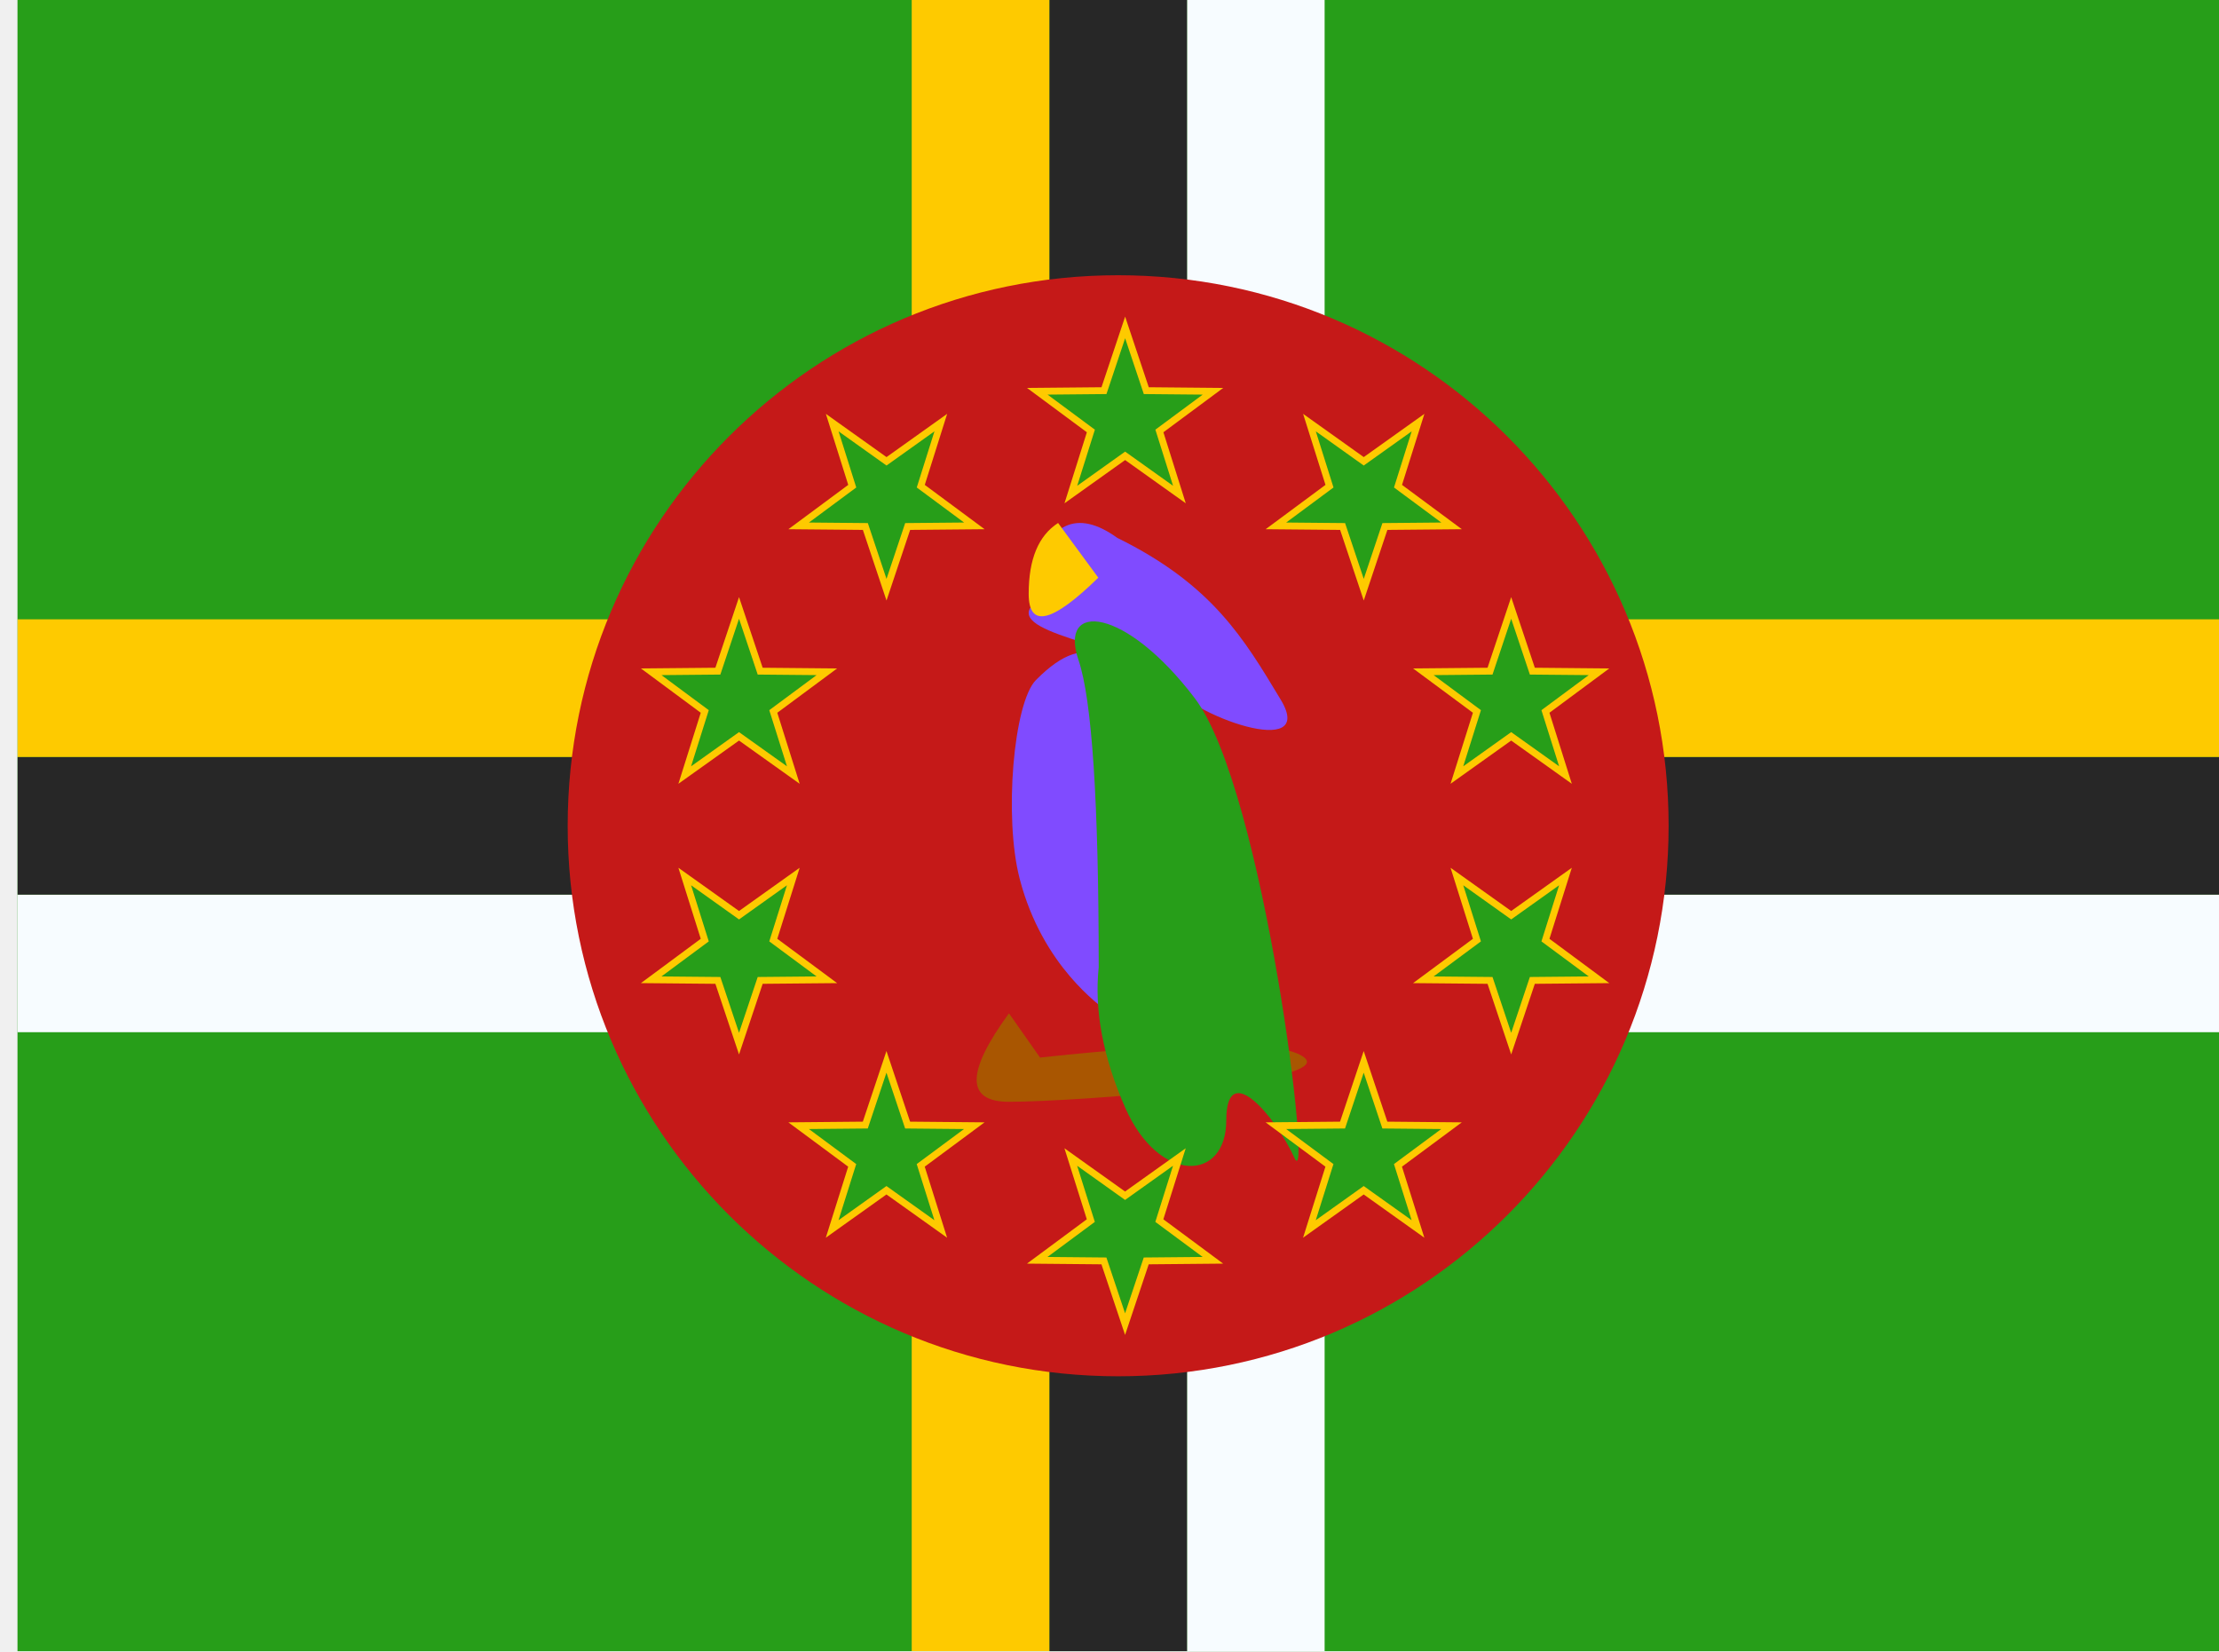
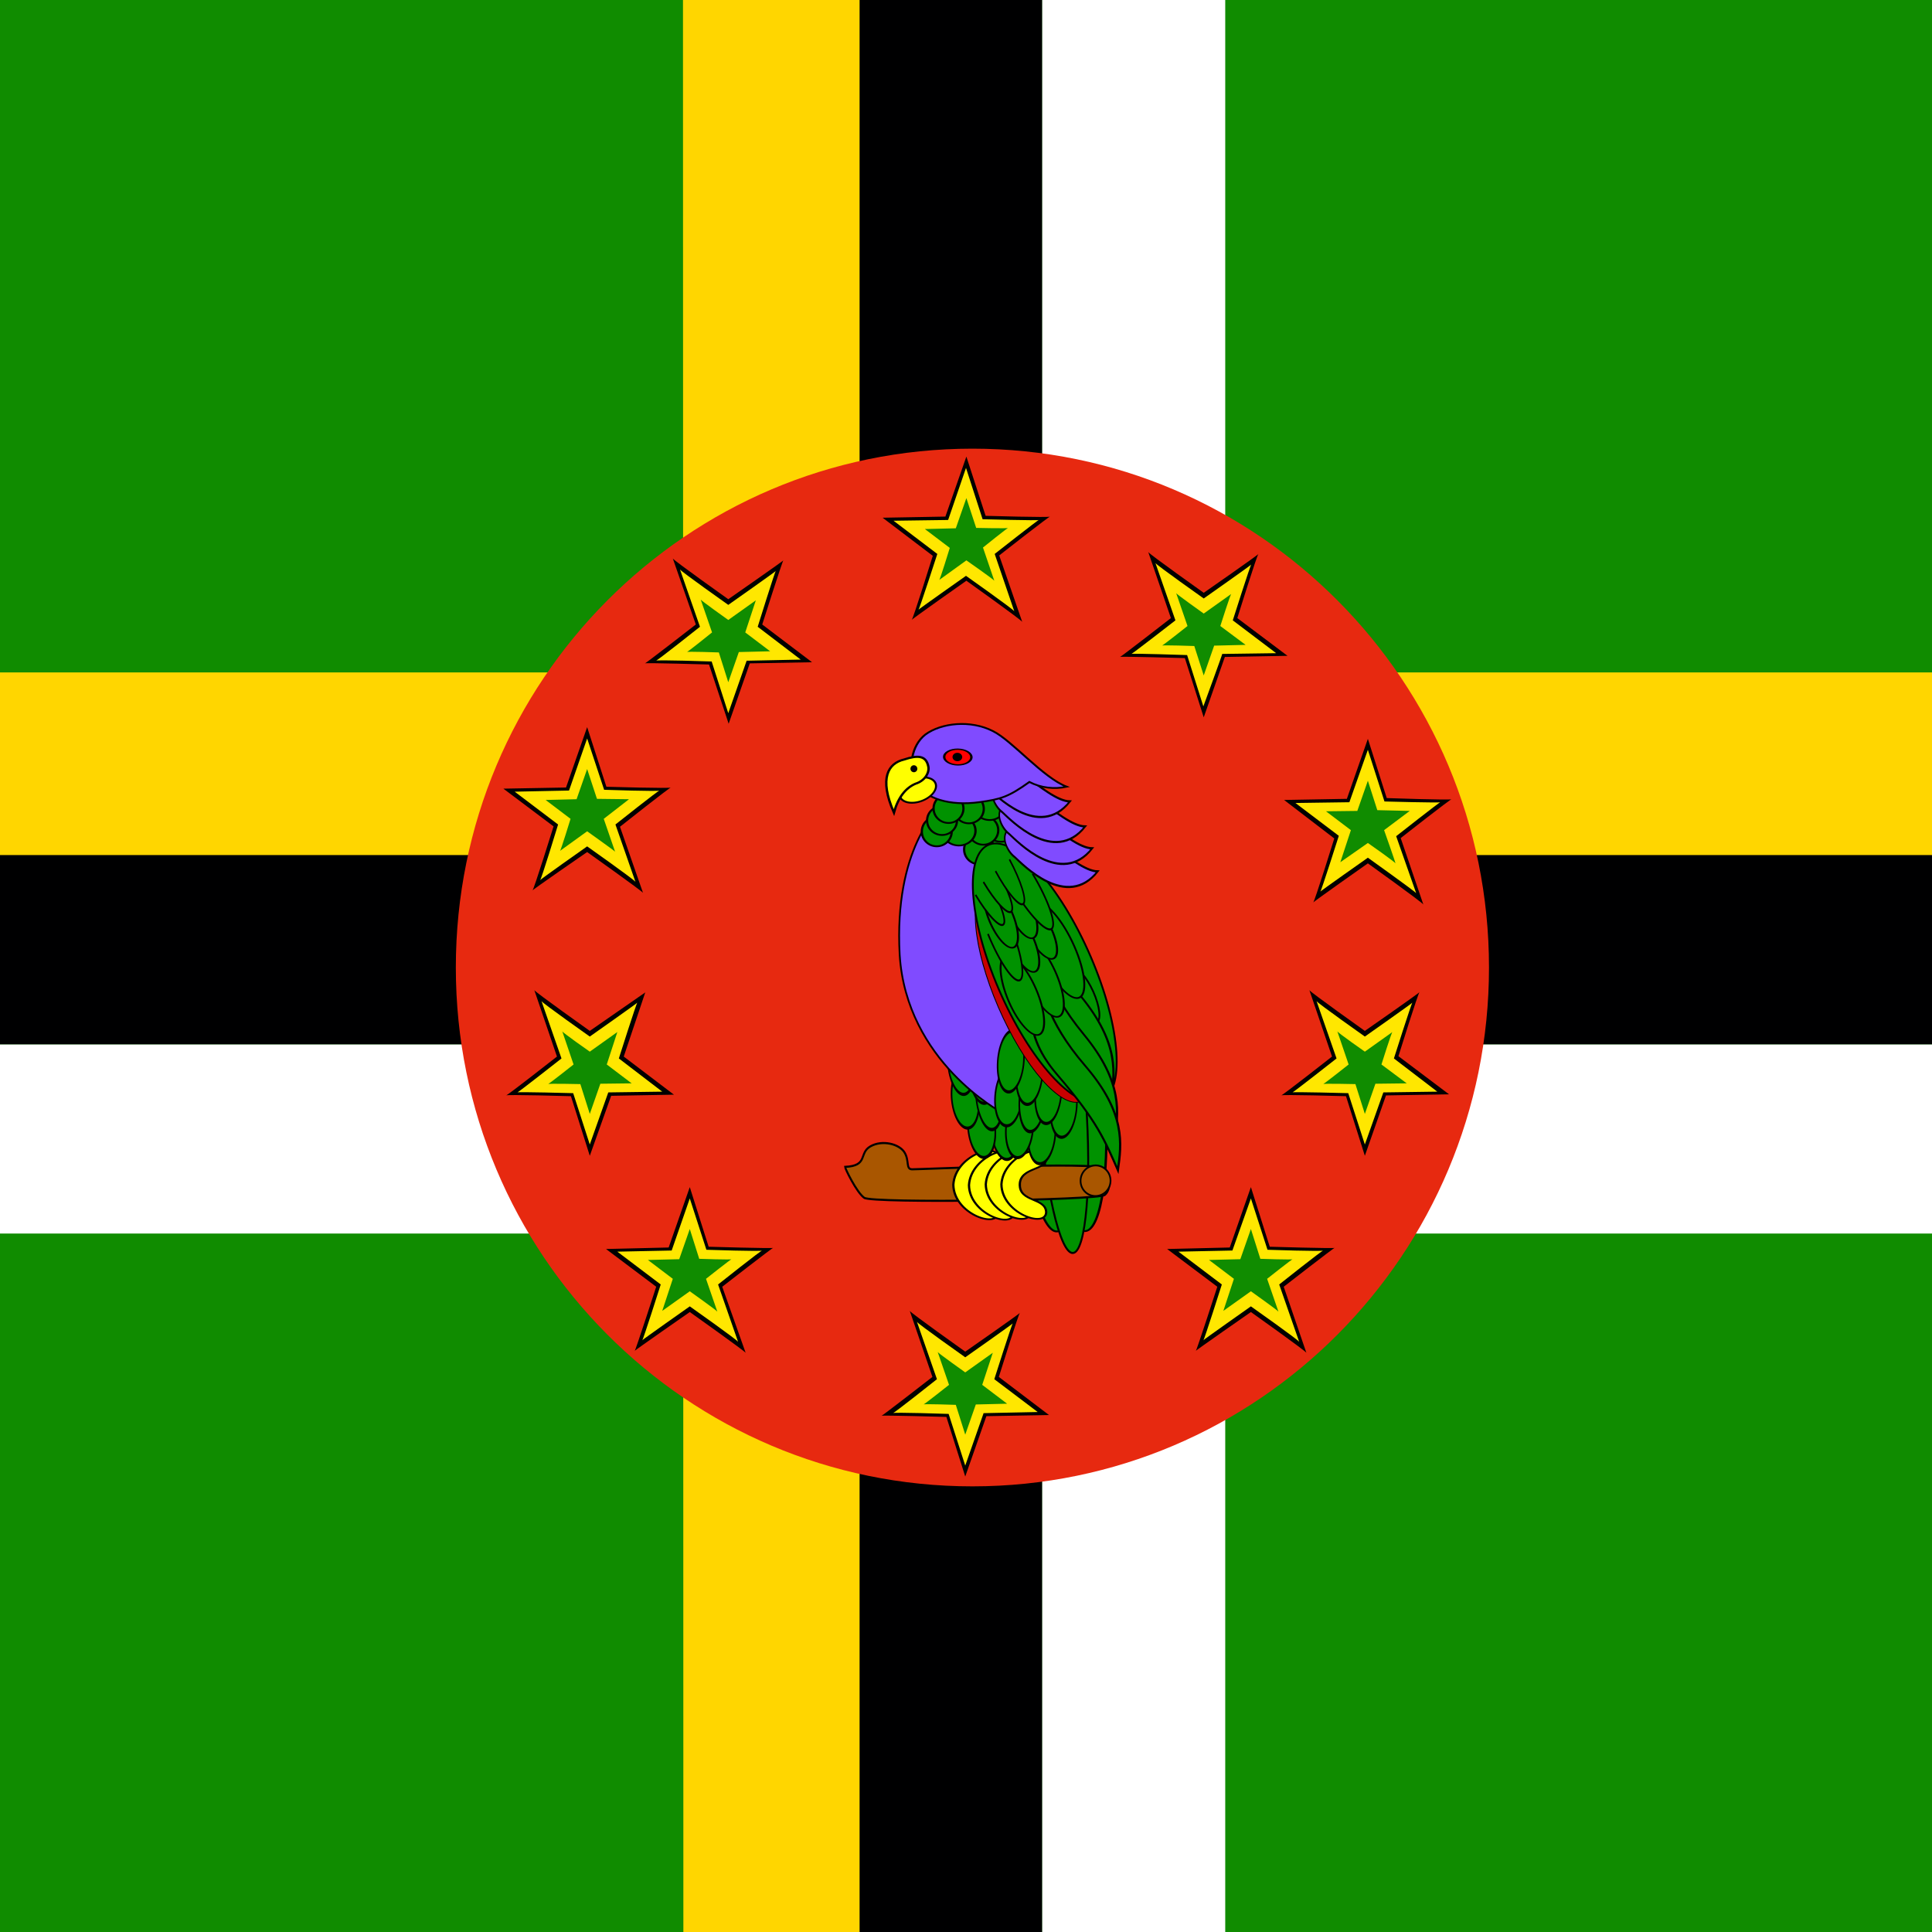
- <svg xmlns="http://www.w3.org/2000/svg" xmlns:xlink="http://www.w3.org/1999/xlink" height="32" viewBox="0 0 43 32" width="43">
+ <svg xmlns="http://www.w3.org/2000/svg" viewBox="0 0 512 512">
  <defs>
-     <path id="a" d="m0 0h42.667v32h-42.667z" />
-     <mask id="b" fill="#fff">
-       <path d="m0 0h43.336v32h-43.336z" fill="#fff" fill-rule="evenodd" />
-     </mask>
-     <mask id="c" fill="#fff">
-       <path d="m0 0h42.667v32h-42.667z" fill="#fff" fill-rule="evenodd" />
-     </mask>
-     <mask id="d" fill="#fff">
-       <use fill="#fff" fill-rule="evenodd" xlink:href="#a" />
-     </mask>
+     <clipPath id="a">
+       <path fill-opacity=".7" d="M0 0h512v512H0z" />
+     </clipPath>
  </defs>
-   <g fill="none" fill-rule="evenodd">
-     <g fill-rule="evenodd" mask="url(#b)">
-       <g mask="url(#c)" transform="translate(.3346)">
-         <use fill="#279e19" xlink:href="#a" />
-         <g mask="url(#d)">
-           <path d="m22.667 0h2.667v17.333h17.333v2.667h-17.333v12h-2.667v-12h-22.667v-2.667h22.667z" fill="#f7fcff" />
-           <path d="m20 0h2.667v14.667h20v2.667h-20v14.667h-2.667v-14.667h-20v-2.667h20z" fill="#272727" />
-           <path d="m17.333 0h2.667v12h22.667v2.667h-22.667v17.333h-2.667v-17.333h-17.333v-2.667h17.333z" fill="#feca00" />
-           <circle cx="21.333" cy="16" fill="#c51918" r="10.667" />
-           <g transform="translate(10.9333 6.1333)">
-             <path d="m8.701 5.084c.338-1.096.899-1.361 1.683-.795 1.845.909 2.454 1.953 3.167 3.136.712 1.183-1.747.316-2.206-.349s-3.004-.881-2.644-1.437c.24-.37.24-.555 0-.555z" fill="#804bff" />
-             <path d="m8.284 13.501c-.835 1.143-.835 1.714 0 1.714 1.253 0 6.333-.369 5.724-.857-.406-.325-2.113-.325-5.122 0z" fill="#a95601" />
-             <path d="m10.157 13.447c-.077-.087-1.22-.838-1.666-2.555-.308-1.187-.119-3.408.315-3.848 1.061-1.077 1.683-.444 1.683 1.17 0 1.614.064 5.632-.332 5.233z" fill="#804bff" />
-             <path d="m10.023 12.606c-.088.839.084 1.749.516 2.729.648 1.47 1.956 1.442 1.956.238 0-1.203.955-.074 1.321.729.367.803-.583-7.13-1.93-8.905s-2.647-1.889-2.255-.742c.261.765.392 2.748.392 5.95z" fill="#279e19" />
-             <path d="m9.236 4c-.38.244-.57.701-.57 1.372 0 .671.45.567 1.349-.312z" fill="#feca00" />
-             <path d="m11.586 16.285-.388 1.232 1.038.769-1.292.012-.41 1.225-.41-1.225-1.292-.012 1.038-.769-.388-1.232 1.052.75zm3.572-1.844.41 1.225 1.292.012-1.038.769.388 1.232-1.052-.75-1.052.75.388-1.232-1.038-.769 1.292-.012zm-9.248 0 .41 1.225 1.292.012-1.038.769.388 1.232-1.052-.75-1.052.75.388-1.232-1.038-.769 1.292-.012zm13.158-3.591-.388 1.232 1.038.769-1.292.012-.41 1.225-.41-1.225-1.292-.012 1.038-.769-.388-1.232 1.052.75zm-14.963 0-.388 1.232 1.038.769-1.292.012-.41 1.225-.41-1.225-1.292-.012 1.038-.769-.388-1.232 1.052.75zm13.911-5.204.41 1.225 1.292.012-1.038.769.388 1.232-1.052-.75-1.052.75.388-1.232-1.038-.769 1.292-.012zm-14.963 0 .41 1.225 1.292.012-1.038.769.388 1.232-1.052-.75-1.052.75.388-1.232-1.038-.769 1.292-.012zm13.158-3.591-.388 1.232 1.038.769-1.292.012-.41 1.225-.41-1.225-1.292-.012 1.038-.769-.388-1.232 1.052.75zm-9.248 0-.388 1.232 1.038.769-1.292.012-.41 1.225-.41-1.225-1.292-.012 1.038-.769-.388-1.232 1.052.75zm3.572-1.844.41 1.225 1.292.012-1.038.769.388 1.232-1.052-.75-1.052.75.388-1.232-1.038-.769 1.292-.012z" fill="#279e19" stroke="#feca00" stroke-width=".133" />
-           </g>
-         </g>
+   <g fill-rule="evenodd" clip-path="url(#a)">
+     <path fill="#108c00" d="M-258.3 0H769.2v512H-258.3z" />
+     <path fill="#ffd600" d="M-260 178.2H772.6v50.1H-260z" />
+     <path fill="#ffd600" d="M181 0h48.5v512h-48.4z" />
+     <path fill="#000001" d="M227.8 0h48.4v512h-48.4z" />
+     <path fill="#000001" d="M-260 226.6H772.6v50.2H-260z" />
+     <path fill="#fff" d="M-260 276.8H772.6v50.1H-260z" />
+     <path fill="#fff" d="M276.2 0h48.5v512h-48.5z" />
+     <rect width="273.8" height="275" x="-394.6" y="-393.9" fill="#e72910" ry="137.5" transform="scale(-1)" />
+     <g stroke-width="1pt">
+       <path d="m250.5 137 5.6-16 5.1 15.7s17.1.5 17.1.2-13.5 10.3-13.5 10.3l6.1 17.6c-.2-.5-14.8-10.9-14.8-10.9s-14.8 10.4-14.5 10.4 5.6-17 5.6-17l-13.3-10.1 16.6-.3z" />
+       <path fill="#ffe700" d="M251.3 137.7 256 124l4.4 13.6s14.9.4 14.9.2-11.7 9-11.7 9l5.2 15.2c-.2-.5-12.8-9.4-12.8-9.4s-12.8 9-12.6 9 5-14.8 5-14.8l-11.6-8.8 14.4-.2z" />
+       <path fill="#108c00" d="m253.3 140 2.8-8 2.6 7.9s8.5.2 8.5 0-6.7 5.2-6.7 5.2l3 8.8c-.1-.3-7.4-5.4-7.4-5.4l-7.2 5.2c.2 0 2.8-8.5 2.8-8.5l-6.6-5z" />
+     </g>
+     <g stroke-width="1pt">
+       <path d="m356.9 211.8 5.6-16 5 15.7s17.2.6 17.2.3-13.5 10.3-13.5 10.3l6 17.6c-.2-.5-14.7-10.9-14.7-10.9s-14.8 10.4-14.5 10.4 5.6-17 5.6-17L340.3 212l16.6-.3z" />
+       <path fill="#ffe700" d="m357.6 212.6 4.9-13.9 4.4 13.7s14.8.4 14.8.2-11.7 9-11.7 9l5.3 15.1c-.2-.4-12.8-9.4-12.8-9.4s-12.8 9-12.6 9 4.9-14.8 4.9-14.8l-11.5-8.7z" />
+       <path fill="#108c00" d="m359.7 214.9 2.8-8 2.5 7.8 8.6.2-6.8 5.1s3.2 9 3 8.8c0-.3-7.3-5.4-7.3-5.4l-7.3 5.1 2.8-8.5-6.6-5z" />
+     </g>
+     <g stroke-width="1pt">
+       <path d="m325.9 330.6 5.6-16 5 15.8s17.2.5 17.2.3-13.5 10.3-13.5 10.3l6 17.5c-.2-.5-14.7-10.8-14.7-10.8S316.7 358 316.9 358s5.7-17 5.7-17l-13.3-10z" />
+       <path fill="#ffe700" d="m326.6 331.4 4.9-13.8 4.4 13.6s14.8.5 14.8.2-11.7 9-11.7 9l5.3 15.2c-.2-.5-12.8-9.4-12.8-9.4s-12.8 9-12.6 9 4.9-14.8 4.9-14.8l-11.5-8.7z" />
+       <path fill="#108c00" d="m328.7 333.7 2.8-8 2.5 7.9s8.6.3 8.6.1-6.8 5.2-6.8 5.2l3 8.7c0-.2-7.3-5.4-7.3-5.4l-7.3 5.2 2.8-8.5-6.6-5z" />
+     </g>
+     <g stroke-width="1pt">
+       <path d="m177.2 330.6 5.6-16 5 15.8s17.1.5 17.1.3-13.5 10.3-13.5 10.3l6.2 17.5c-.3-.5-14.8-10.8-14.8-10.8S168 358 168.2 358s5.7-17 5.7-17l-13.3-10z" />
+       <path fill="#ffe700" d="m178 331.4 4.8-13.8 4.4 13.6s14.8.5 14.8.2-11.7 9-11.7 9l5.3 15.2c-.2-.5-12.8-9.4-12.8-9.4s-12.8 9-12.6 9 4.9-14.8 4.9-14.8l-11.5-8.7z" />
+       <path fill="#108c00" d="m180 333.7 2.8-8 2.5 7.9s8.6.3 8.6.1-6.8 5.2-6.8 5.2l3 8.7c0-.2-7.3-5.4-7.3-5.4l-7.3 5.2 2.8-8.5-6.6-5z" />
+     </g>
+     <g stroke-width="1pt">
+       <path d="m150 208.7 5.6-16 5.1 15.8s17.1.5 17.1.2-13.5 10.4-13.5 10.4l6.1 17.5c-.3-.5-14.8-10.8-14.8-10.8S140.8 236 141.1 236s5.6-17 5.6-17l-13.3-10z" />
+       <path fill="#ffe700" d="m150.8 209.5 4.8-13.8 4.5 13.6s14.7.5 14.7.2-11.7 9-11.7 9l5.3 15.2c-.2-.5-12.8-9.4-12.8-9.4s-12.8 9-12.5 9 4.8-14.8 4.8-14.8l-11.5-8.7z" />
+       <path fill="#108c00" d="m152.8 211.8 2.8-8 2.6 7.9 8.5.1-6.7 5.2 3 8.7c-.1-.2-7.4-5.4-7.4-5.4l-7.2 5.2c.2 0 2.8-8.5 2.8-8.5l-6.6-5z" />
+     </g>
+     <g stroke-width="1pt">
+       <path d="m324.6 174.1-5.6 16-5-15.7s-17.2-.5-17.2-.3 13.5-10.3 13.5-10.3l-6-17.5c.2.5 14.7 10.8 14.7 10.8s14.8-10.3 14.5-10.3-5.6 17-5.6 17l13.3 10z" />
+       <path fill="#ffe700" d="M323.9 173.3c0 .3-5 13.9-5 13.9l-4.3-13.6s-14.8-.5-14.8-.3 11.7-8.9 11.7-8.9l-5.3-15.2c.2.5 12.8 9.4 12.8 9.4s12.8-9 12.6-9-4.9 14.8-4.9 14.8l11.5 8.7z" />
+       <path fill="#108c00" d="m321.8 171-2.8 8-2.5-7.8s-8.6-.3-8.6-.1 6.8-5.2 6.8-5.2l-3-8.7c0 .2 7.3 5.4 7.3 5.4l7.3-5.2c-.2 0-2.9 8.5-2.9 8.5l6.7 5-8.3.2z" />
+     </g>
+     <g stroke-width="1pt">
+       <path d="m367.3 290.3-5.6 16-5-15.8s-17.2-.5-17.2-.2S353 280 353 280l-6-17.6c.2.5 14.7 10.8 14.7 10.8s14.8-10.3 14.5-10.3-5.6 17-5.6 17L384 290z" />
+       <path fill="#ffe700" d="m366.6 289.5-4.9 13.8-4.4-13.6s-14.8-.4-14.8-.2 11.7-9 11.7-9l-5.3-15.2c.2.5 12.8 9.4 12.8 9.4s12.8-9 12.6-9-4.9 14.8-4.9 14.8l11.5 8.8z" />
+       <path fill="#108c00" d="m364.5 287.2-2.8 8-2.5-7.9s-8.6-.2-8.6 0 6.8-5.2 6.8-5.2l-3-8.8c0 .3 7.3 5.4 7.3 5.4l7.3-5.2c-.2 0-2.9 8.6-2.9 8.6l6.7 5z" />
+     </g>
+     <g stroke-width="1pt">
+       <path d="m261.4 375.3-5.6 16-5-15.8s-17.2-.5-17.2-.3 13.5-10.3 13.5-10.3l-6-17.5c.2.5 14.7 10.8 14.7 10.8s14.8-10.3 14.5-10.3-5.6 17-5.6 17L278 375z" />
+       <path fill="#ffe700" d="m260.7 374.4-4.9 14-4.4-13.7s-14.8-.5-14.8-.2 11.7-9 11.7-9l-5.3-15.2c.2.5 12.8 9.4 12.8 9.4s12.8-9 12.6-9-4.9 14.8-4.9 14.8l11.5 8.7-14.3.3z" />
+       <path fill="#108c00" d="m258.6 372.2-2.8 8-2.5-7.9s-8.6-.3-8.6-.1 6.8-5.2 6.8-5.2l-3-8.7c0 .2 7.3 5.4 7.3 5.4l7.3-5.2-2.8 8.5 6.6 5z" />
+     </g>
+     <g stroke-width="1pt">
+       <path d="m162 290.3-5.7 16-5-15.8s-17.2-.5-17.2-.2 13.5-10.3 13.5-10.3l-6-17.6c.2.5 14.7 10.8 14.7 10.8L171 263l-5.7 17 13.3 10.1-16.6.3z" />
+       <path fill="#ffe700" d="m161.2 289.5-4.9 13.8-4.4-13.6s-14.8-.4-14.8-.2 11.7-9 11.7-9l-5.3-15.2c.2.5 12.8 9.4 12.8 9.4s12.8-9 12.6-9-4.9 14.8-4.9 14.8l11.5 8.8z" />
+       <path fill="#108c00" d="m159.1 287.2-2.8 8-2.5-7.9s-8.6-.2-8.6 0 6.8-5.2 6.8-5.2l-3-8.8c0 .3 7.3 5.4 7.3 5.4l7.3-5.2-2.8 8.6 6.6 5z" />
+     </g>
+     <g stroke-width="1pt">
+       <path d="m198.7 175.8-5.6 16-5.2-15.7s-17-.5-17-.3 13.5-10.3 13.5-10.3l-6.1-17.5c.2.5 14.7 10.8 14.7 10.8s14.8-10.3 14.6-10.3-5.6 17-5.6 17l13.2 10z" />
+       <path fill="#ffe700" d="m197.9 175-4.9 14-4.4-13.7s-14.8-.5-14.8-.2 11.7-9 11.7-9l-5.3-15.2c.2.5 12.8 9.4 12.8 9.4s12.8-9 12.6-9-4.8 14.8-4.8 14.8l11.4 8.7-14.3.3z" />
+       <path fill="#108c00" d="m195.8 172.8-2.8 8-2.5-7.9s-8.5-.3-8.5-.1 6.7-5.2 6.7-5.2l-3-8.7c0 .2 7.3 5.4 7.3 5.4l7.3-5.2-2.8 8.5 6.6 5z" />
+     </g>
+     <g transform="translate(-250.6 359.4)scale(1.036)">
+       <g fill="#009200" stroke="#000" stroke-width="2.5" transform="matrix(.164 -.016 .012 .184 429.8 -215.6)">
+         <ellipse cx="680.2" cy="586.1" rx="30.8" ry="189.8" transform="matrix(1.405 -.006 .008 1 -534.3 263.7)" />
+         <ellipse cx="680.2" cy="586.1" rx="30.8" ry="189.8" transform="matrix(1.486 -.006 .01 1 -547.2 267)" />
+         <ellipse cx="680.2" cy="586.1" rx="30.8" ry="189.8" transform="matrix(1.19 -.006 .007 1.105 -365 214.1)" />
+       </g>
+       <g stroke="#000" transform="translate(72.9 -9.8)">
+         <path fill="#a95600" stroke-width="2.5" d="M238.3 971.8c30-1.7 16.7-16.7 31.7-25s36.6-3.3 43.3 6.7 1.6 20 10 20 234.5-12.7 242.8-4.4 10 25 1.7 31.6-294.5 14.4-304.5 7.7c-10-6.6-25-35-25-36.6z" transform="matrix(.202 .003 -.004 .214 340.9 -247.3)" />
+         <path fill="#ff0" stroke-width="3.9" d="M529.6 405.5c0 40 45.6 27.8 46.8 61.2-.7 35.4-76.7 3.5-78.6-61.2 1.9-64.8 75-98 76.7-61 1.2 30.6-45 21-45 61z" transform="matrix(.148 .002 -.003 .115 340.4 -81.7)" />
+         <path fill="#ff0" stroke-width="3.9" d="M529.6 405.5c0 40 45.6 27.8 46.8 61.2-.7 35.4-76.7 3.5-78.6-61.2 1.9-64.8 75-98 76.7-61 1.2 30.6-45 21-45 61z" transform="matrix(.148 .002 -.003 .115 344.4 -81.6)" />
+         <path fill="#ff0" stroke-width="3.9" d="M529.6 405.5c0 40 45.6 27.8 46.8 61.2-.7 35.4-76.7 3.5-78.6-61.2 1.9-64.8 75-98 76.7-61 1.2 30.6-45 21-45 61z" transform="matrix(.148 .002 -.003 .115 348.7 -81.8)" />
+         <path fill="#ff0" stroke-width="3.9" d="M529.6 405.5c0 40 45.6 27.8 46.8 61.2-.7 35.4-76.7 3.5-78.6-61.2 1.9-64.8 75-98 76.7-61 1.2 30.6-45 21-45 61z" transform="matrix(.148 .002 -.003 .115 352.7 -81.8)" />
+         <ellipse cx="478.4" cy="-41.1" fill="#a95600" stroke-width=".4" rx="3.5" ry="3.4" transform="matrix(1.095 .016 -.024 1.154 -75.6 4.7)" />
+       </g>
+       <g fill="#009200" stroke="#000" stroke-width="2.5" transform="rotate(-5.8 688.4 -625.2)">
+         <ellipse cx="427.1" cy="905" rx="20.8" ry="24.1" transform="matrix(.166 -.008 .002 .315 369.8 -361.6)" />
+         <ellipse cx="427.1" cy="905" rx="20.8" ry="24.1" transform="matrix(.166 -.008 .002 .315 364 -362.7)" />
+         <ellipse cx="427.1" cy="905" rx="20.8" ry="24.1" transform="matrix(.166 -.008 .002 .315 360.6 -370.6)" />
+         <ellipse cx="427.1" cy="905" rx="20.8" ry="24.1" transform="matrix(.16 -.01 .002 .348 369.3 -399.4)" />
+         <ellipse cx="427.1" cy="905" rx="20.8" ry="24.1" transform="matrix(.16 -.008 .002 .326 377.4 -379)" />
+         <ellipse cx="427.1" cy="905" rx="20.8" ry="24.1" transform="matrix(.16 -.008 .002 .326 373.2 -382.2)" />
+         <ellipse cx="427.1" cy="905" rx="20.8" ry="24.1" transform="matrix(.16 -.008 .002 .326 368 -386.7)" />
+         <ellipse cx="427.1" cy="905" rx="20.8" ry="24.1" transform="matrix(.16 -.008 .002 .326 363 -389.5)" />
+       </g>
+       <path fill="#804bff" stroke="#000" stroke-width="2.5" d="M173.2 346.4s-54.2 64.9-21.3 208.8C186 699.8 331 745 331 745s26.5-47.5 1.7-164c-40-170-116.1-234.6-116.1-234.6h-43.3z" transform="matrix(.177 .032 -.03 .182 461.8 -208.6)" />
+       <g fill="#009200" stroke="#000" stroke-width="2.5" transform="rotate(4.5 181 769.9)">
+         <ellipse cx="427.1" cy="905" rx="20.8" ry="24.1" transform="matrix(.166 -.008 .002 .315 369.8 -361.6)" />
+         <ellipse cx="427.1" cy="905" rx="20.8" ry="24.1" transform="matrix(.166 -.008 .002 .315 364 -362.7)" />
+         <ellipse cx="427.1" cy="905" rx="20.8" ry="24.1" transform="matrix(.166 -.008 .002 .315 360.6 -370.6)" />
+         <ellipse cx="427.1" cy="905" rx="20.8" ry="24.1" transform="matrix(.16 -.01 .002 .348 369.3 -399.4)" />
+         <ellipse cx="427.1" cy="905" rx="20.8" ry="24.1" transform="matrix(.16 -.008 .002 .326 377.4 -379)" />
+         <ellipse cx="427.1" cy="905" rx="20.8" ry="24.1" transform="matrix(.16 -.008 .002 .326 373.2 -382.2)" />
+         <ellipse cx="427.1" cy="905" rx="20.8" ry="24.1" transform="matrix(.16 -.008 .002 .326 368 -386.7)" />
+         <ellipse cx="427.1" cy="905" rx="20.8" ry="24.1" transform="matrix(.16 -.008 .002 .326 363 -389.5)" />
+       </g>
+       <ellipse cx="624.4" cy="606.1" fill="#c90000" stroke="#000" stroke-width="1pt" rx="58.3" ry="186.5" transform="matrix(.157 -.06 .064 .148 369.6 -145)" />
+       <g fill="#009200" stroke="#000" transform="rotate(1 242.4 -1957.8)">
+         <ellipse cx="218.1" cy="356.8" stroke-width="1.5" rx="10.8" ry="12.9" transform="matrix(.395 0 0 .293 445 -230.5)" />
+         <ellipse cx="218.1" cy="356.8" stroke-width="1.6" rx="10.8" ry="12.9" transform="matrix(.354 0 0 .293 457.2 -236)" />
+         <ellipse cx="218.1" cy="356.8" stroke-width="1.6" rx="10.8" ry="12.9" transform="matrix(.354 0 0 .293 452 -236)" />
+         <ellipse cx="218.1" cy="356.8" stroke-width="1.6" rx="10.8" ry="12.9" transform="matrix(.37 0 0 .275 449.5 -233.5)" />
+         <ellipse cx="218.1" cy="356.8" stroke-width="1.6" rx="10.8" ry="12.9" transform="matrix(.37 0 0 .275 449 -238)" />
+         <ellipse cx="218.1" cy="356.8" stroke-width="1.6" rx="10.8" ry="12.9" transform="matrix(.354 0 0 .293 447 -238.8)" />
+         <ellipse cx="218.1" cy="356.8" stroke-width="1.6" rx="10.8" ry="12.9" transform="matrix(.354 0 0 .287 448 -241.6)" />
+         <ellipse cx="218.1" cy="356.8" stroke-width="1.5" rx="10.8" ry="12.9" transform="matrix(.395 0 0 .293 432.8 -243.5)" />
+         <ellipse cx="218.1" cy="356.8" stroke-width="1.6" rx="10.8" ry="12.9" transform="matrix(.37 0 0 .275 446 -243.5)" />
+         <ellipse cx="218.1" cy="356.8" stroke-width="1.6" rx="10.8" ry="12.9" transform="matrix(.354 0 0 .287 444.2 -247)" />
+         <ellipse cx="218.1" cy="356.8" stroke-width="1.6" rx="10.8" ry="12.9" transform="matrix(.354 0 0 .293 436.1 -243.2)" />
+         <ellipse cx="218.1" cy="356.8" stroke-width="1.6" rx="10.8" ry="12.9" transform="matrix(.354 0 0 .287 437.4 -243.9)" />
+         <ellipse cx="218.1" cy="356.8" stroke-width="1.6" rx="10.8" ry="12.9" transform="matrix(.354 0 0 .287 439 -247)" />
+       </g>
+       <g fill="#009200" stroke="#000" transform="matrix(.18 -.005 .004 .185 421 -216.8)">
+         <ellipse cx="528.7" cy="564.5" stroke-width="2.5" rx="67.4" ry="205.6" transform="matrix(.976 -.308 .363 .874 -245.8 324.4)" />
+         <ellipse cx="528.7" cy="646.1" stroke-width="2.5" rx="13.3" ry="40.8" transform="rotate(-23.4 630.5 660.9)" />
+         <path stroke-width="1.5" d="M139.9 644c0 57.7-18.8 86.2-34.6 110.3 7.5-32.5 13-52.6 13-110.3s29.5-85.3 40.3-102c-4.2 16.7-18.7 44.3-18.7 102z" transform="matrix(1.883 -.456 .953 1.182 -352.3 -10)" />
+         <path stroke-width="1.5" d="M139.9 644c0 57.7-18.8 86.2-34.6 110.3 7.5-32.5 13-52.6 13-110.3s29.5-85.3 40.3-102c-4.2 16.7-18.7 44.3-18.7 102z" transform="matrix(1.883 -.456 .953 1.182 -348.4 44)" />
+         <path stroke-width="1.5" d="M139.9 644c0 57.7-18.8 86.2-34.6 110.3 7.5-32.5 13-52.6 13-110.3s29.5-85.3 40.3-102c-4.2 16.7-18.7 44.3-18.7 102z" transform="matrix(1.873 -.495 .978 1.162 -362 105.8)" />
+         <ellipse cx="528.7" cy="646.1" stroke-width="1.4" rx="13.3" ry="40.8" transform="matrix(1.81 -.4 .7 1.635 -915.6 -221)" />
+         <ellipse cx="528.7" cy="646.1" stroke-width="1.6" rx="13.3" ry="40.8" transform="matrix(1.626 -.23 .542 1.353 -739.5 -91.8)" />
+         <ellipse cx="528.7" cy="646.1" stroke-width="1.6" rx="13.3" ry="40.8" transform="matrix(1.63 -.197 .513 1.363 -750.6 -91.8)" />
+         <ellipse cx="528.7" cy="646.1" stroke-width="2.1" rx="13.3" ry="40.8" transform="matrix(1.314 -.2 .47 1.01 -531 47.6)" />
+         <ellipse cx="528.7" cy="646.1" stroke-width="2.1" rx="13.3" ry="40.8" transform="matrix(1.326 -.13 .403 1.033 -517.9 12.2)" />
+         <path stroke-width="2.1" d="M145.7 569.5c0 34-6.7 61.6-15 61.6s-15-27.6-15-61.6" transform="matrix(1.025 -.493 .464 1.177 12.8 -14.5)" />
+         <ellipse cx="528.7" cy="646.1" stroke-width="2.1" rx="13.3" ry="40.8" transform="matrix(1.326 -.13 .403 1.033 -519.5 -34.4)" />
+         <ellipse cx="528.7" cy="646.1" stroke-width="2.1" rx="13.3" ry="40.8" transform="matrix(1.33 -.105 .38 1.04 -534 -40.1)" />
+         <path stroke-width="2.9" d="M145.7 569.5c0 34-6.7 61.6-15 61.6s-15-27.6-15-61.6" transform="matrix(.672 -.472 .46 .8 39.5 143.3)" />
+         <path stroke-width="2.9" d="M145.7 569.5c0 34-6.7 61.6-15 61.6s-15-27.6-15-61.6" transform="matrix(.672 -.472 .46 .8 51.1 125.8)" />
+         <path stroke-width="2.1" d="M145.7 569.5c0 34-6.7 61.6-15 61.6s-15-27.6-15-61.6" transform="matrix(.937 -.645 .64 1.092 -40.2 -10.7)" />
+         <path stroke-width="2.7" d="M145.7 569.5c0 34-6.7 61.6-15 61.6s-15-27.6-15-61.6" transform="matrix(.672 -.52 .46 .88 68.6 71.2)" />
+       </g>
+       <g fill="#804bff" stroke="#000" stroke-width="2.5">
+         <path d="M276.3 345.4c-12.3 9.2.4 25.2 12 30.7 13 7.7 86.6 58.2 136.3 12-40.8.8-118.7-63.2-148.3-42.7z" transform="matrix(.156 .007 -.004 .225 458 -214.3)" />
+         <path d="M276.3 345.4c-12.3 9.2.4 25.2 12 30.7 13 7.7 86.6 58.2 136.3 12-40.8.8-118.7-63.2-148.3-42.7z" transform="matrix(.156 .007 -.004 .225 456.6 -220.2)" />
+         <path d="M276.3 345.4c-12.3 9.2.4 25.2 12 30.7 13 7.7 86.6 58.2 136.3 12-40.8.8-118.7-63.2-148.3-42.7z" transform="matrix(.156 .007 -.004 .225 454.8 -225.8)" />
+         <path d="M276.3 345.4c-12.3 9.2.4 25.2 12 30.7 13 7.7 86.6 58.2 136.3 12-40.8.8-118.7-63.2-148.3-42.7z" transform="matrix(.156 .007 -.004 .225 450.9 -232.2)" />
+       </g>
+       <g transform="rotate(1 -589.6 681.6)">
+         <path fill="#804bff" stroke="#000" stroke-width="2.5" d="M211.2 247.3c21.7-12 56.6-9.8 79.7 11.2 19.4 17 45.3 75.2 70.3 92.8a58 58 0 0 1-42.2-15.2c-28.8 15.5-38.1 16.7-64 15.7-35.8-1.4-62.4-17.7-68-40.6-6.3-21.8 4.8-52.5 24.2-63.9z" transform="matrix(.21 -.04 .047 .18 407.8 -213.6)" />
+         <ellipse cx="287.2" cy="323" fill="red" stroke="#000" stroke-width="2.5" rx="14.2" ry="15" transform="matrix(.245 0 0 .134 401.8 -215.2)" />
+         <ellipse cx="204.6" cy="348.3" fill="#ff0" stroke="#000" stroke-width="2.5" rx="23.3" ry="15.9" transform="matrix(.194 -.076 .068 .173 398.7 -208)" />
+         <circle cx="283.9" cy="333.9" r="5.8" transform="matrix(.214 0 0 .185 411.3 -233.7)" />
+         <path fill="#ff0" stroke="#000" stroke-width="6.6" d="M516.8 260.3c4.4 18-6.7 43-33.1 52.6-26.8 13.2-46.1 41.8-55.7 88-47.2-103.2-23-148.3 20.6-160.3 37.4-14.4 60.4-13.4 68.2 19.7z" transform="matrix(.092 0 -.003 .085 417.9 -191.5)" />
+         <circle cx="199" cy="362.4" r="4.7" transform="matrix(.187 -.013 .014 .19 418.7 -235)" />
      </g>
    </g>
-     <rect height="32" mask="url(#b)" rx="2" width="43.336" />
  </g>
</svg>
